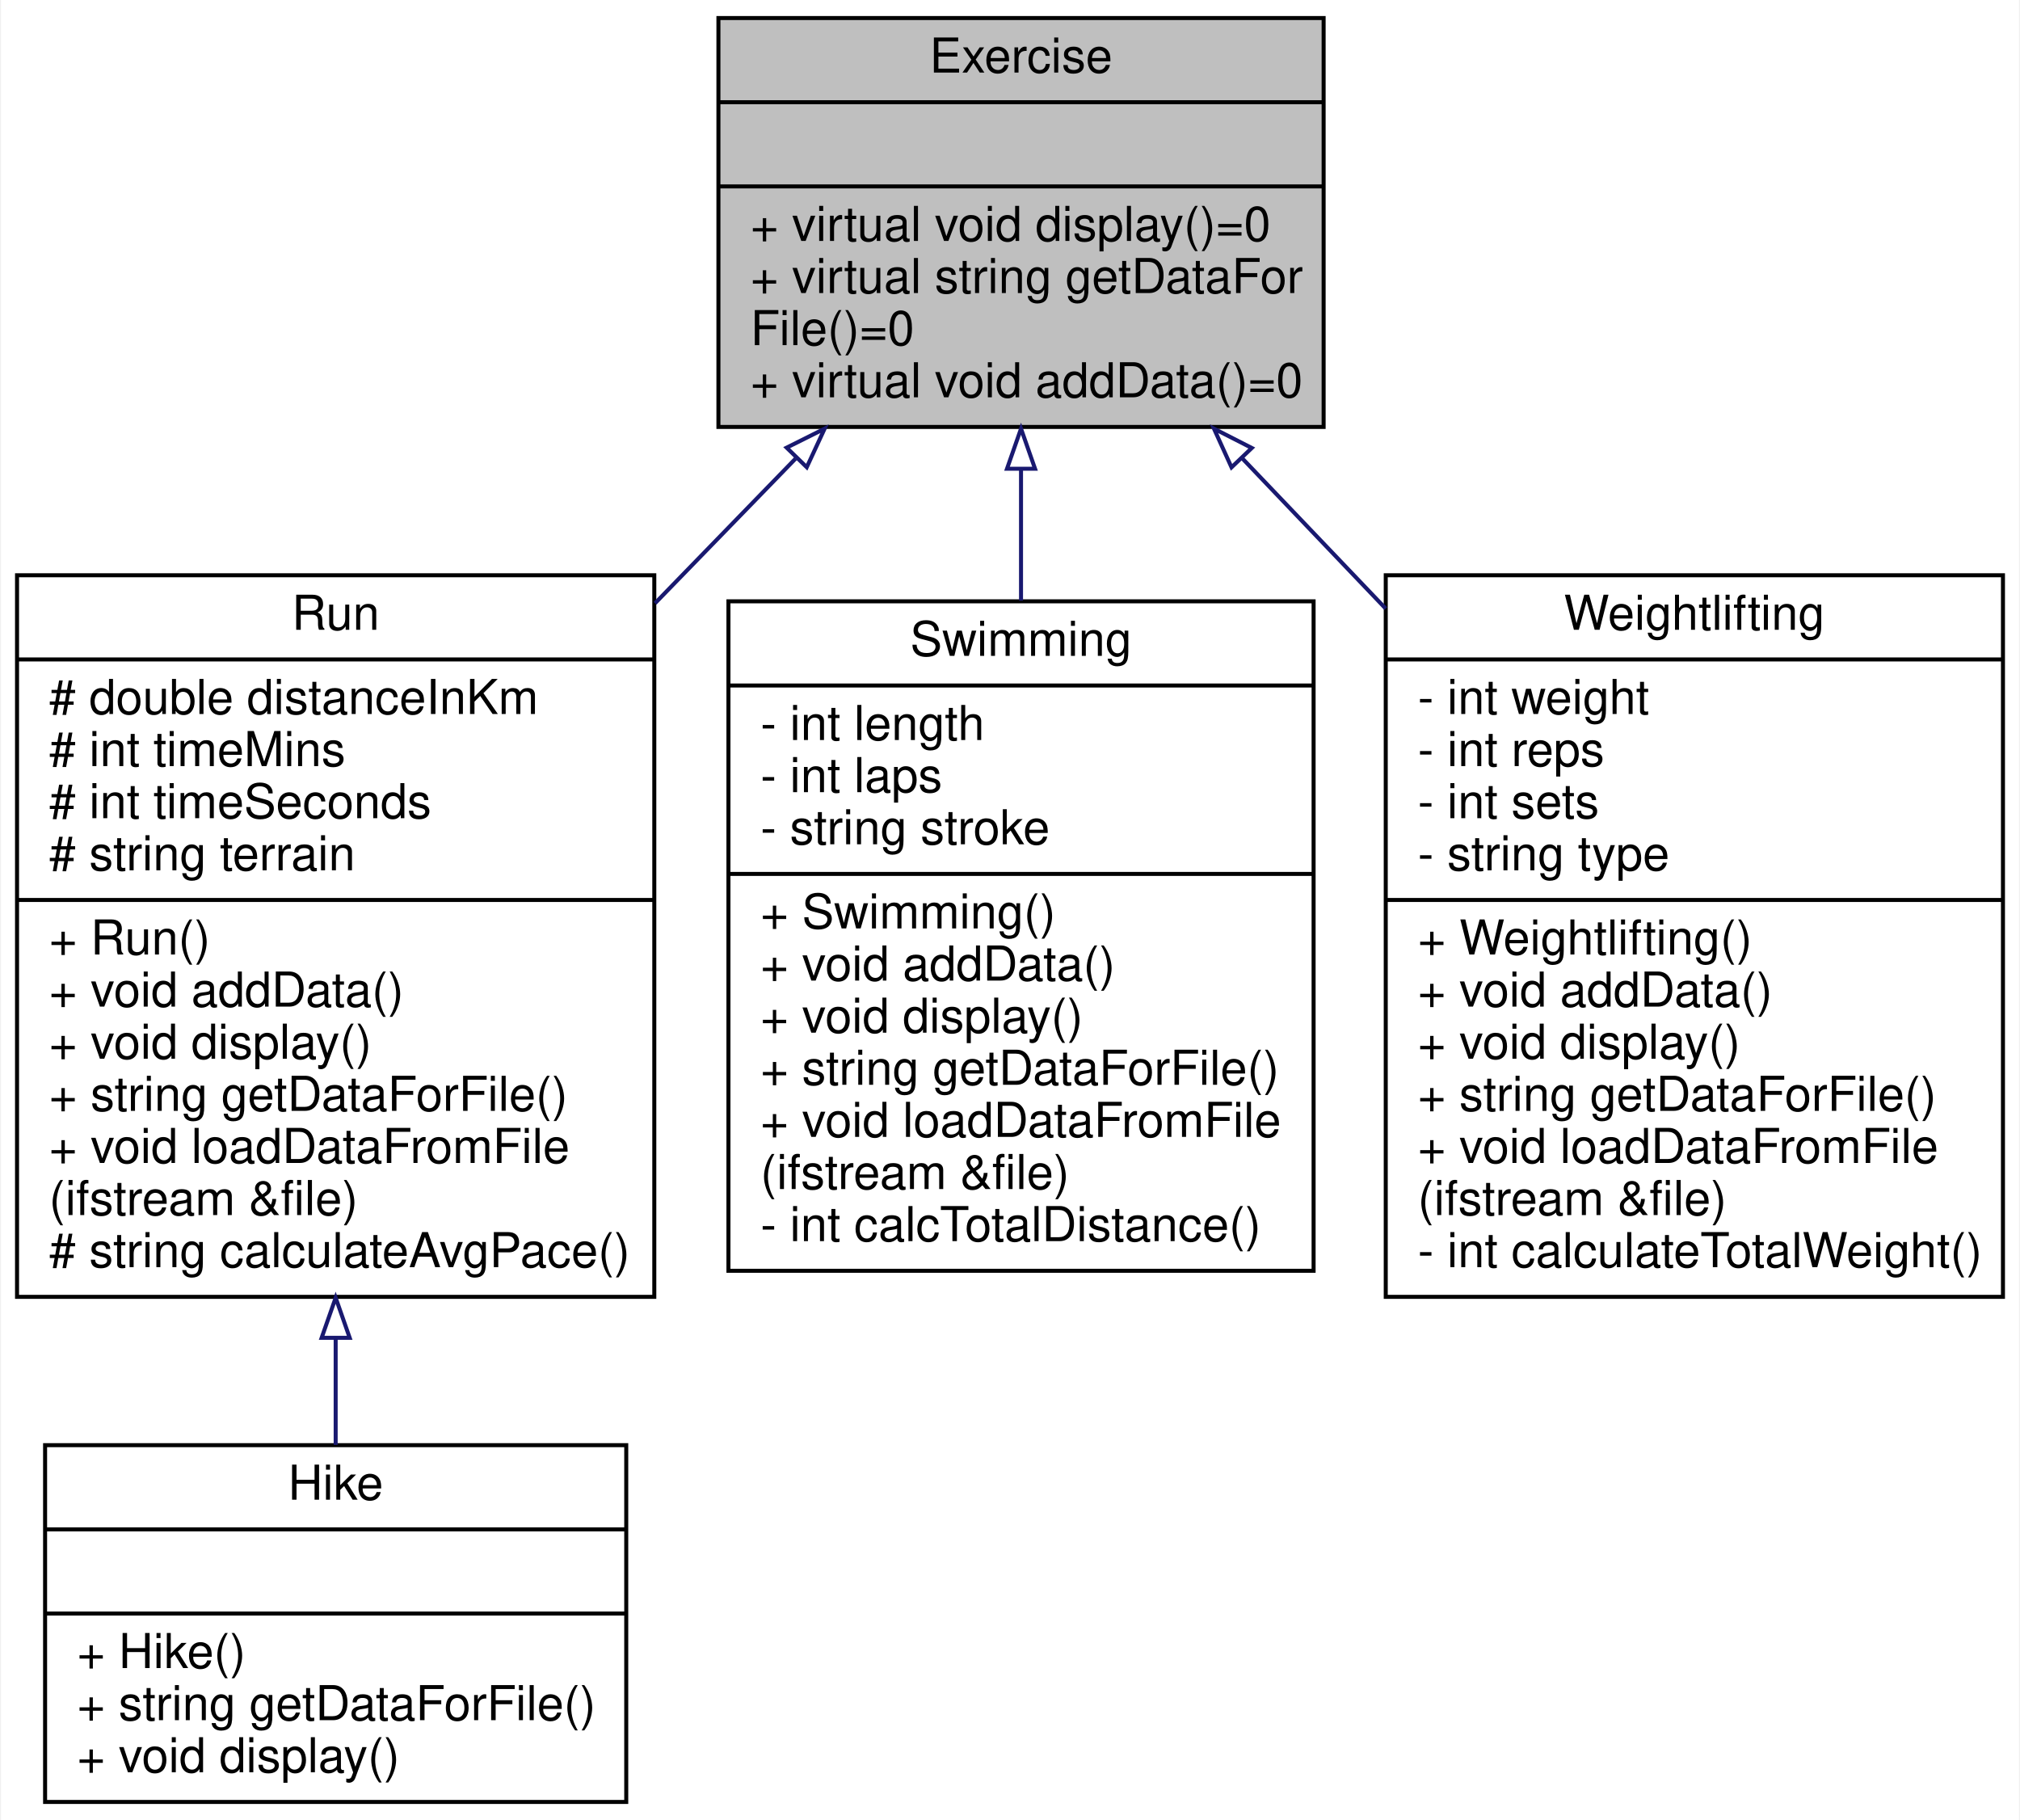
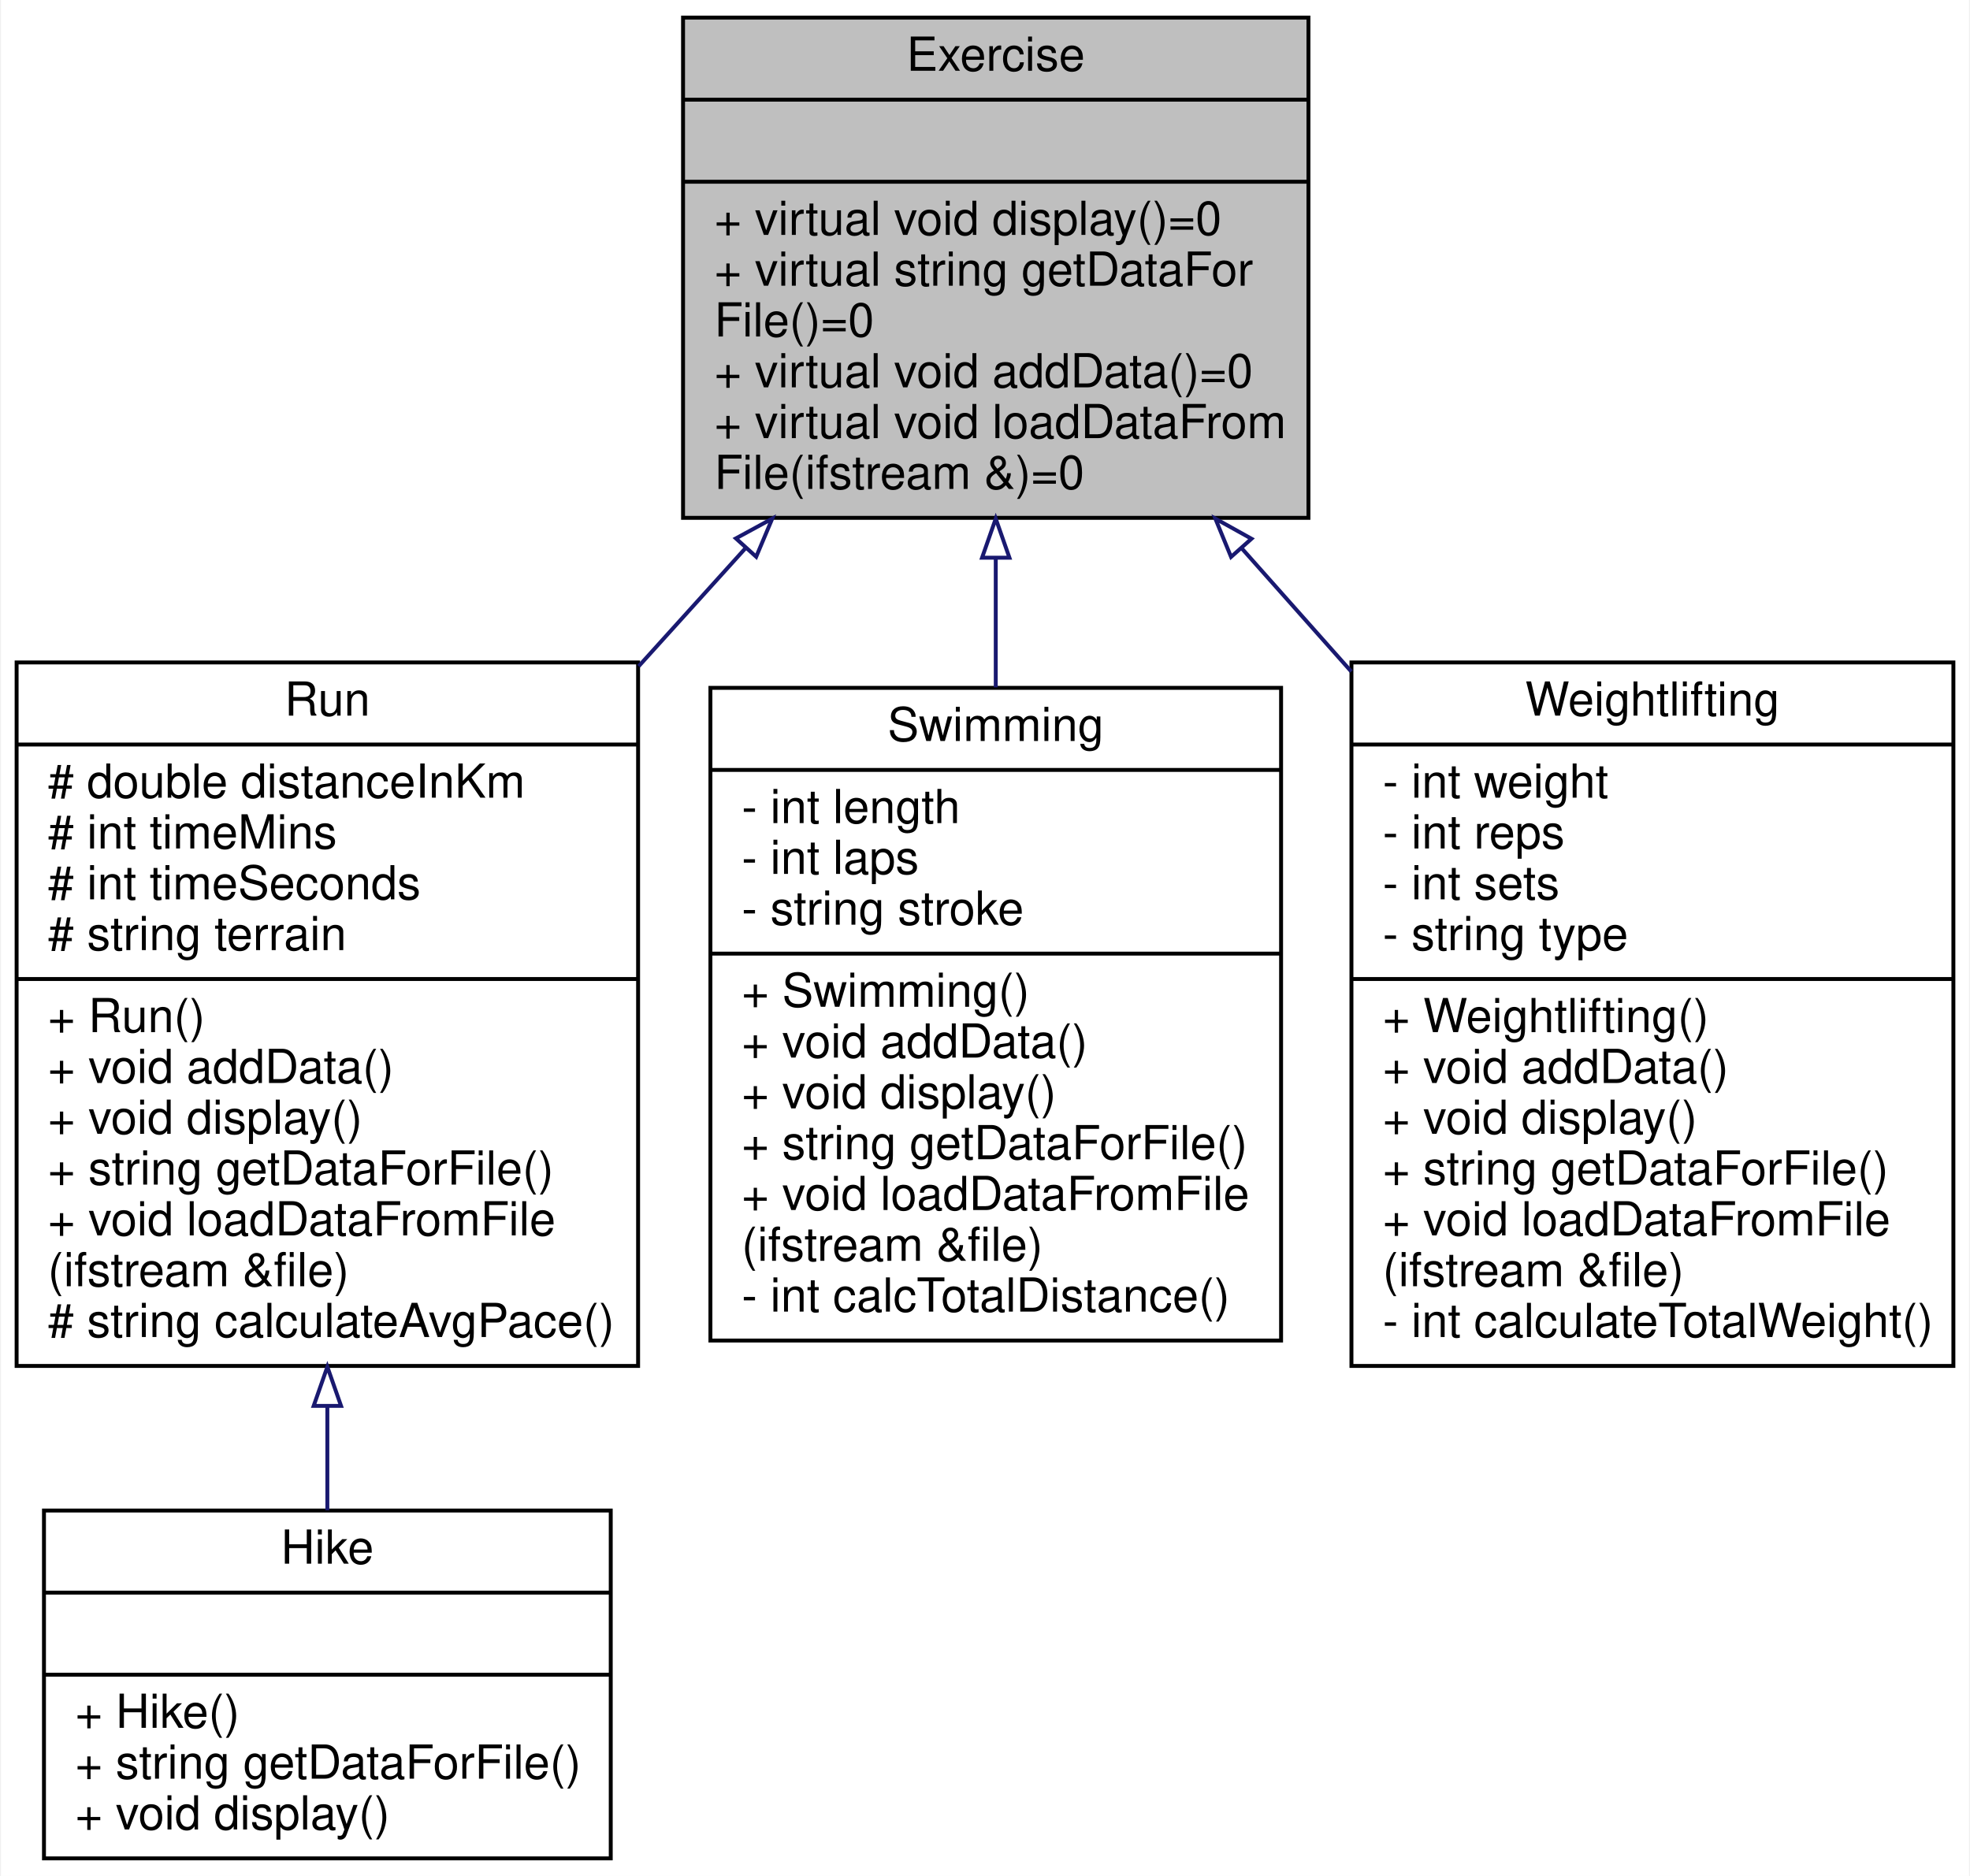
- <svg xmlns="http://www.w3.org/2000/svg" xmlns:xlink="http://www.w3.org/1999/xlink" width="504pt" height="454pt" viewBox="0.00 0.00 503.50 454.00">
-   <g id="graph0" class="graph" transform="scale(1 1) rotate(0) translate(4 450)">
-     <polygon fill="white" stroke="transparent" points="-4,4 -4,-450 499.5,-450 499.5,4 -4,4" />
+ <svg xmlns="http://www.w3.org/2000/svg" xmlns:xlink="http://www.w3.org/1999/xlink" width="504pt" height="480pt" viewBox="0.00 0.00 503.50 480.00">
+   <g id="graph0" class="graph" transform="scale(1 1) rotate(0) translate(4 476)">
+     <polygon fill="white" stroke="transparent" points="-4,4 -4,-476 499.5,-476 499.5,4 -4,4" />
    <g id="node1" class="node">
      <g id="a_node1">
        <a xlink:title=" ">
-           <polygon fill="#bfbfbf" stroke="black" points="175,-343.5 175,-445.5 326,-445.5 326,-343.5 175,-343.5" />
-           <text text-anchor="middle" x="250.5" y="-431.9" font-family="Helvetica,sans-Serif" font-size="12.00">Exercise</text>
-           <polyline fill="none" stroke="black" points="175,-424.5 326,-424.5 " />
-           <text text-anchor="middle" x="250.5" y="-410.9" font-family="Helvetica,sans-Serif" font-size="12.00"> </text>
-           <polyline fill="none" stroke="black" points="175,-403.5 326,-403.5 " />
-           <text text-anchor="start" x="183" y="-389.9" font-family="Helvetica,sans-Serif" font-size="12.00">+ virtual void display()=0</text>
-           <text text-anchor="start" x="183" y="-376.9" font-family="Helvetica,sans-Serif" font-size="12.00">+ virtual string getDataFor</text>
-           <text text-anchor="start" x="183" y="-363.9" font-family="Helvetica,sans-Serif" font-size="12.00">File()=0</text>
-           <text text-anchor="start" x="183" y="-350.9" font-family="Helvetica,sans-Serif" font-size="12.00">+ virtual void addData()=0</text>
+           <polygon fill="#bfbfbf" stroke="black" points="170.5,-343.5 170.5,-471.5 330.5,-471.5 330.5,-343.5 170.5,-343.5" />
+           <text text-anchor="middle" x="250.5" y="-457.9" font-family="Helvetica,sans-Serif" font-size="12.00">Exercise</text>
+           <polyline fill="none" stroke="black" points="170.5,-450.5 330.5,-450.5 " />
+           <text text-anchor="middle" x="250.5" y="-436.9" font-family="Helvetica,sans-Serif" font-size="12.00"> </text>
+           <polyline fill="none" stroke="black" points="170.5,-429.5 330.5,-429.5 " />
+           <text text-anchor="start" x="178.5" y="-415.9" font-family="Helvetica,sans-Serif" font-size="12.00">+ virtual void display()=0</text>
+           <text text-anchor="start" x="178.5" y="-402.9" font-family="Helvetica,sans-Serif" font-size="12.00">+ virtual string getDataFor</text>
+           <text text-anchor="start" x="178.5" y="-389.9" font-family="Helvetica,sans-Serif" font-size="12.00">File()=0</text>
+           <text text-anchor="start" x="178.5" y="-376.9" font-family="Helvetica,sans-Serif" font-size="12.00">+ virtual void addData()=0</text>
+           <text text-anchor="start" x="178.5" y="-363.9" font-family="Helvetica,sans-Serif" font-size="12.00">+ virtual void loadDataFrom</text>
+           <text text-anchor="start" x="178.5" y="-350.9" font-family="Helvetica,sans-Serif" font-size="12.00">File(ifstream &amp;)=0</text>
        </a>
      </g>
    </g>
    <g id="node2" class="node">
      <g id="a_node2">
        <a xlink:href="class_run.html" target="_top" xlink:title=" ">
          <polygon fill="white" stroke="black" points="0,-126.5 0,-306.5 159,-306.5 159,-126.5 0,-126.5" />
          <text text-anchor="middle" x="79.5" y="-292.9" font-family="Helvetica,sans-Serif" font-size="12.00">Run</text>
          <polyline fill="none" stroke="black" points="0,-285.5 159,-285.5 " />
          <text text-anchor="start" x="8" y="-271.9" font-family="Helvetica,sans-Serif" font-size="12.00"># double distanceInKm</text>
          <text text-anchor="start" x="8" y="-258.9" font-family="Helvetica,sans-Serif" font-size="12.00"># int timeMins</text>
          <text text-anchor="start" x="8" y="-245.9" font-family="Helvetica,sans-Serif" font-size="12.00"># int timeSeconds</text>
          <text text-anchor="start" x="8" y="-232.9" font-family="Helvetica,sans-Serif" font-size="12.00"># string terrain</text>
          <polyline fill="none" stroke="black" points="0,-225.5 159,-225.5 " />
          <text text-anchor="start" x="8" y="-211.9" font-family="Helvetica,sans-Serif" font-size="12.00">+ Run()</text>
          <text text-anchor="start" x="8" y="-198.9" font-family="Helvetica,sans-Serif" font-size="12.00">+ void addData()</text>
          <text text-anchor="start" x="8" y="-185.9" font-family="Helvetica,sans-Serif" font-size="12.00">+ void display()</text>
          <text text-anchor="start" x="8" y="-172.9" font-family="Helvetica,sans-Serif" font-size="12.00">+ string getDataForFile()</text>
          <text text-anchor="start" x="8" y="-159.9" font-family="Helvetica,sans-Serif" font-size="12.00">+ void loadDataFromFile</text>
          <text text-anchor="start" x="8" y="-146.9" font-family="Helvetica,sans-Serif" font-size="12.00">(ifstream &amp;file)</text>
          <text text-anchor="start" x="8" y="-133.9" font-family="Helvetica,sans-Serif" font-size="12.00"># string calculateAvgPace()</text>
        </a>
      </g>
    </g>
    <g id="edge1" class="edge">
-       <path fill="none" stroke="midnightblue" d="M194.24,-335.59C183.01,-324.04 171.02,-311.7 159.18,-299.51" />
-       <polygon fill="none" stroke="midnightblue" points="192.02,-338.33 201.5,-343.07 197.04,-333.45 192.02,-338.33" />
+       <path fill="none" stroke="midnightblue" d="M186.56,-335.83C177.61,-325.94 168.34,-315.69 159.15,-305.53" />
+       <polygon fill="none" stroke="midnightblue" points="184.02,-338.24 193.32,-343.3 189.21,-333.54 184.02,-338.24" />
    </g>
    <g id="node4" class="node">
      <g id="a_node4">
        <a xlink:href="class_swimming.html" target="_top" xlink:title=" ">
          <polygon fill="white" stroke="black" points="177.5,-133 177.5,-300 323.5,-300 323.5,-133 177.5,-133" />
          <text text-anchor="middle" x="250.5" y="-286.4" font-family="Helvetica,sans-Serif" font-size="12.00">Swimming</text>
          <polyline fill="none" stroke="black" points="177.5,-279 323.5,-279 " />
          <text text-anchor="start" x="185.5" y="-265.4" font-family="Helvetica,sans-Serif" font-size="12.00">- int length</text>
          <text text-anchor="start" x="185.5" y="-252.4" font-family="Helvetica,sans-Serif" font-size="12.00">- int laps</text>
          <text text-anchor="start" x="185.5" y="-239.4" font-family="Helvetica,sans-Serif" font-size="12.00">- string stroke</text>
          <polyline fill="none" stroke="black" points="177.5,-232 323.5,-232 " />
          <text text-anchor="start" x="185.5" y="-218.4" font-family="Helvetica,sans-Serif" font-size="12.00">+ Swimming()</text>
          <text text-anchor="start" x="185.5" y="-205.4" font-family="Helvetica,sans-Serif" font-size="12.00">+ void addData()</text>
          <text text-anchor="start" x="185.5" y="-192.4" font-family="Helvetica,sans-Serif" font-size="12.00">+ void display()</text>
          <text text-anchor="start" x="185.5" y="-179.4" font-family="Helvetica,sans-Serif" font-size="12.00">+ string getDataForFile()</text>
          <text text-anchor="start" x="185.5" y="-166.4" font-family="Helvetica,sans-Serif" font-size="12.00">+ void loadDataFromFile</text>
          <text text-anchor="start" x="185.5" y="-153.4" font-family="Helvetica,sans-Serif" font-size="12.00">(ifstream &amp;file)</text>
          <text text-anchor="start" x="185.5" y="-140.4" font-family="Helvetica,sans-Serif" font-size="12.00">- int calcTotalDistance()</text>
        </a>
      </g>
    </g>
    <g id="edge3" class="edge">
-       <path fill="none" stroke="midnightblue" d="M250.5,-332.77C250.5,-322.25 250.5,-311.16 250.5,-300.17" />
-       <polygon fill="none" stroke="midnightblue" points="247,-333.07 250.5,-343.07 254,-333.07 247,-333.07" />
+       <path fill="none" stroke="midnightblue" d="M250.5,-333.09C250.5,-322.29 250.5,-311.1 250.5,-300.13" />
+       <polygon fill="none" stroke="midnightblue" points="247,-333.3 250.5,-343.3 254,-333.3 247,-333.3" />
    </g>
    <g id="node5" class="node">
      <g id="a_node5">
        <a xlink:href="class_weightlifting.html" target="_top" xlink:title=" ">
          <polygon fill="white" stroke="black" points="341.5,-126.5 341.5,-306.5 495.5,-306.5 495.5,-126.5 341.5,-126.5" />
          <text text-anchor="middle" x="418.5" y="-292.9" font-family="Helvetica,sans-Serif" font-size="12.00">Weightlifting</text>
          <polyline fill="none" stroke="black" points="341.5,-285.5 495.5,-285.5 " />
          <text text-anchor="start" x="349.5" y="-271.9" font-family="Helvetica,sans-Serif" font-size="12.00">- int weight</text>
          <text text-anchor="start" x="349.5" y="-258.9" font-family="Helvetica,sans-Serif" font-size="12.00">- int reps</text>
          <text text-anchor="start" x="349.5" y="-245.9" font-family="Helvetica,sans-Serif" font-size="12.00">- int sets</text>
          <text text-anchor="start" x="349.5" y="-232.9" font-family="Helvetica,sans-Serif" font-size="12.00">- string type</text>
          <polyline fill="none" stroke="black" points="341.5,-225.5 495.5,-225.5 " />
          <text text-anchor="start" x="349.5" y="-211.9" font-family="Helvetica,sans-Serif" font-size="12.00">+ Weightlifting()</text>
          <text text-anchor="start" x="349.5" y="-198.9" font-family="Helvetica,sans-Serif" font-size="12.00">+ void addData()</text>
          <text text-anchor="start" x="349.5" y="-185.9" font-family="Helvetica,sans-Serif" font-size="12.00">+ void display()</text>
          <text text-anchor="start" x="349.5" y="-172.9" font-family="Helvetica,sans-Serif" font-size="12.00">+ string getDataForFile()</text>
          <text text-anchor="start" x="349.5" y="-159.9" font-family="Helvetica,sans-Serif" font-size="12.00">+ void loadDataFromFile</text>
          <text text-anchor="start" x="349.5" y="-146.9" font-family="Helvetica,sans-Serif" font-size="12.00">(ifstream &amp;file)</text>
          <text text-anchor="start" x="349.5" y="-133.9" font-family="Helvetica,sans-Serif" font-size="12.00">- int calculateTotalWeight()</text>
        </a>
      </g>
    </g>
    <g id="edge4" class="edge">
-       <path fill="none" stroke="midnightblue" d="M305.66,-335.71C317.13,-323.7 329.41,-310.84 341.49,-298.18" />
-       <polygon fill="none" stroke="midnightblue" points="303.02,-333.42 298.64,-343.07 308.08,-338.25 303.02,-333.42" />
+       <path fill="none" stroke="midnightblue" d="M313.56,-335.56C322.66,-325.32 332.11,-314.68 341.45,-304.18" />
+       <polygon fill="none" stroke="midnightblue" points="310.7,-333.5 306.68,-343.3 315.93,-338.15 310.7,-333.5" />
    </g>
    <g id="node3" class="node">
      <g id="a_node3">
        <a xlink:href="class_hike.html" target="_top" xlink:title=" ">
          <polygon fill="white" stroke="black" points="7,-0.5 7,-89.5 152,-89.5 152,-0.5 7,-0.5" />
          <text text-anchor="middle" x="79.5" y="-75.9" font-family="Helvetica,sans-Serif" font-size="12.00">Hike</text>
          <polyline fill="none" stroke="black" points="7,-68.5 152,-68.5 " />
          <text text-anchor="middle" x="79.5" y="-54.9" font-family="Helvetica,sans-Serif" font-size="12.00"> </text>
          <polyline fill="none" stroke="black" points="7,-47.5 152,-47.5 " />
          <text text-anchor="start" x="15" y="-33.9" font-family="Helvetica,sans-Serif" font-size="12.00">+ Hike()</text>
          <text text-anchor="start" x="15" y="-20.9" font-family="Helvetica,sans-Serif" font-size="12.00">+ string getDataForFile()</text>
          <text text-anchor="start" x="15" y="-7.9" font-family="Helvetica,sans-Serif" font-size="12.00">+ void display()</text>
        </a>
      </g>
    </g>
    <g id="edge2" class="edge">
      <path fill="none" stroke="midnightblue" d="M79.5,-116.16C79.5,-106.91 79.5,-97.89 79.5,-89.57" />
      <polygon fill="none" stroke="midnightblue" points="76,-116.28 79.5,-126.28 83,-116.28 76,-116.28" />
    </g>
  </g>
</svg>
